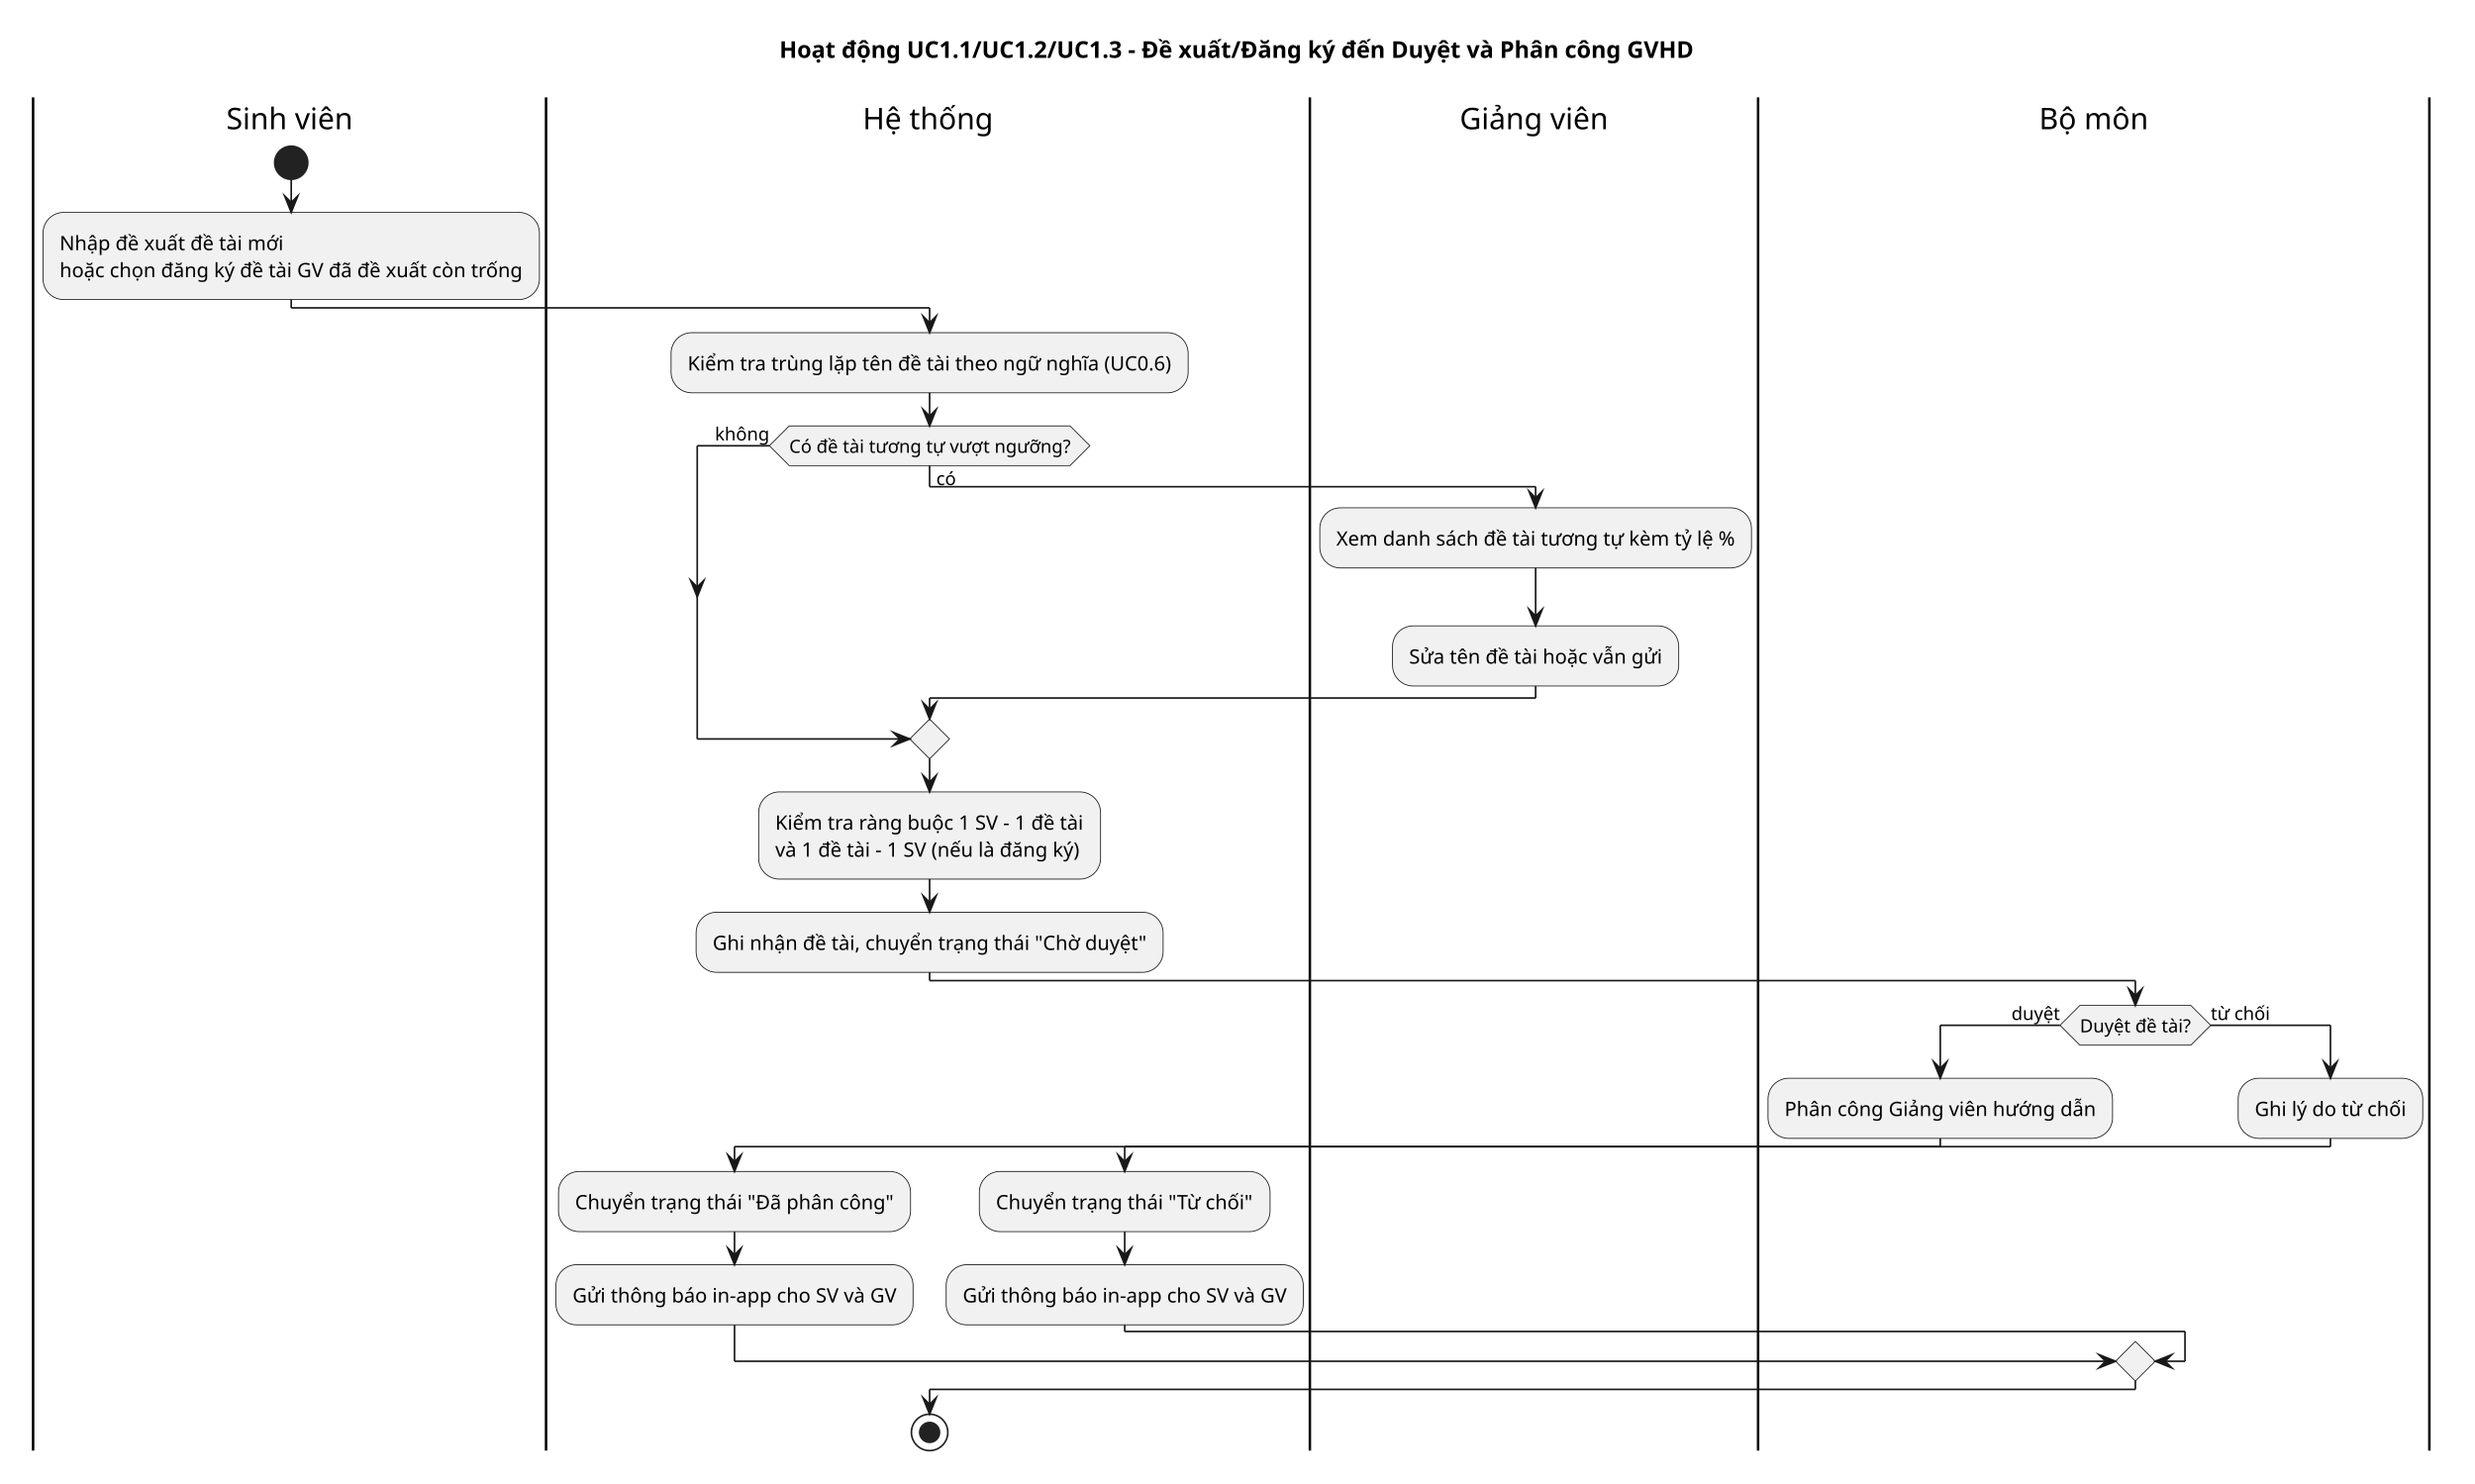
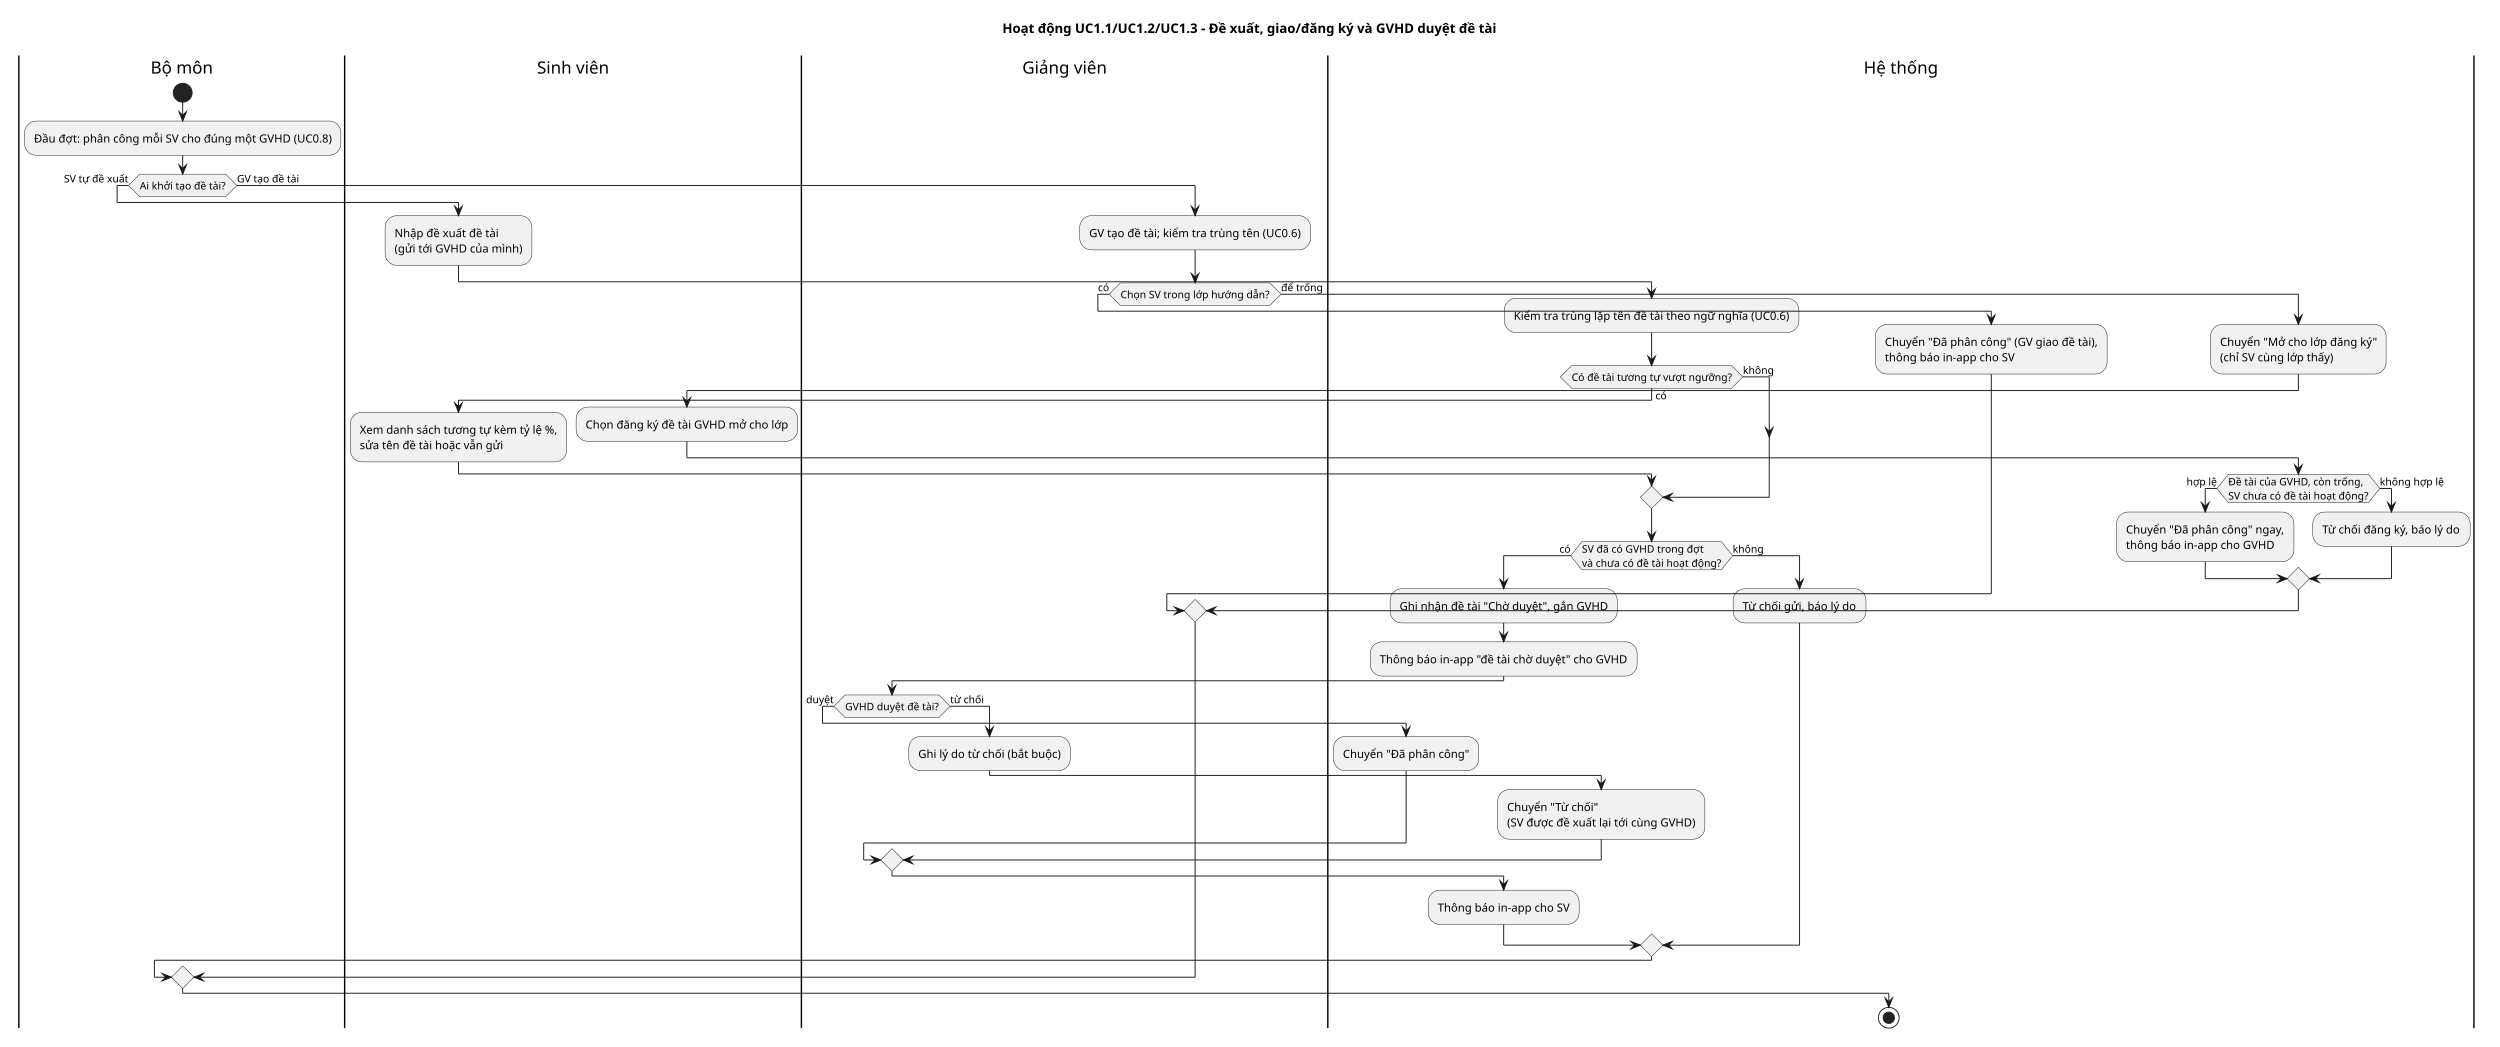
- <svg xmlns="http://www.w3.org/2000/svg" version="1.1" data-diagram-type="ACTIVITY" style="width:2337px;height:1401px;background:#FFFFFF;" width="2337.5px" height="1401.563px" viewBox="0 0 2337 1401" zoomAndPan="magnify" preserveAspectRatio="none" contentStyleType="text/css">
+ <svg xmlns="http://www.w3.org/2000/svg" version="1.1" data-diagram-type="ACTIVITY" style="width:4143px;height:1735px;background:#FFFFFF;" width="4143.75px" height="1735.938px" viewBox="0 0 4143 1735" zoomAndPan="magnify" preserveAspectRatio="none" contentStyleType="text/css">
  <defs />
  <g font-family="sans-serif" lengthAdjust="spacing">
    <g class="title" data-source-line="1">
-       <text x="735.905" y="54.634" fill="#000" font-size="21.875" textLength="863.25" font-weight="700" font-family="'Noto Sans'">Hoạt động UC1.1/UC1.2/UC1.3 - Đề xuất/Đăng ký đến Duyệt và Phân công GVHD</text>
+       <text x="1661.109" y="54.634" fill="#000" font-size="21.875" textLength="818.734" font-weight="700" font-family="'Noto Sans'">Hoạt động UC1.1/UC1.2/UC1.3 - Đề xuất, giao/đăng ký và GVHD duyệt đề tài</text>
    </g>
-     <rect x="31.25" y="91.94" width="2264.748" height="38.306" fill="none" style="stroke:none;" />
-     <ellipse cx="274.989" cy="153.684" rx="15.625" ry="15.625" fill="#222" style="stroke:#222;stroke-width:1.563;" />
-     <rect x="40.625" y="200.559" width="468.728" height="82.325" fill="#F1F1F1" style="stroke:#181818;stroke-width:0.781;" rx="19.531" ry="19.531" />
-     <text x="56.25" y="236.228" fill="#000" font-size="18.75" textLength="211.389" font-family="'Noto Sans'">Nhập đề xuất đề tài mới</text>
-     <text x="56.25" y="261.766" fill="#000" font-size="18.75" textLength="437.478" font-family="'Noto Sans'">hoặc chọn đăng ký đề tài GV đã đề xuất còn trống</text>
-     <line x1="31.25" y1="91.94" x2="31.25" y2="1369.741" style="stroke:#000;stroke-width:2.344;" />
-     <rect x="633.647" y="314.134" width="488.266" height="56.788" fill="#F1F1F1" style="stroke:#181818;stroke-width:0.781;" rx="19.531" ry="19.531" />
-     <text x="649.272" y="349.803" fill="#000" font-size="18.75" textLength="457.016" font-family="'Noto Sans'">Kiểm tra trùng lặp tên đề tài theo ngữ nghĩa (UC0.6)</text>
-     <polygon points="745.214,402.172,1010.347,402.172,1029.097,420.922,1010.347,439.672,745.214,439.672,726.464,420.922,745.214,402.172" fill="#F1F1F1" style="stroke:#181818;stroke-width:0.781;stroke-linejoin:miter;stroke-miterlimit:10;" />
-     <text x="884.03" y="458.045" fill="#000" font-size="17.188" textLength="18.648" font-family="'Noto Sans'">có</text>
-     <text x="745.214" y="427.591" fill="#000" font-size="17.188" textLength="265.133" font-family="'Noto Sans'">Có đề tài tương tự vượt ngưỡng?</text>
-     <text x="675.074" y="415.886" fill="#000" font-size="17.188" textLength="51.39" font-family="'Noto Sans'">không</text>
-     <polygon points="877.78,679.014,896.53,697.764,877.78,716.514,859.03,697.764,877.78,679.014" fill="#F1F1F1" style="stroke:#181818;stroke-width:0.781;stroke-linejoin:miter;stroke-miterlimit:10;" />
-     <rect x="716.354" y="747.764" width="322.852" height="82.325" fill="#F1F1F1" style="stroke:#181818;stroke-width:0.781;" rx="19.531" ry="19.531" />
-     <text x="731.979" y="783.433" fill="#000" font-size="18.75" textLength="291.602" font-family="'Noto Sans'">Kiểm tra ràng buộc 1 SV - 1 đề tài</text>
-     <text x="731.979" y="808.971" fill="#000" font-size="18.75" textLength="287.233" font-family="'Noto Sans'">và 1 đề tài - 1 SV (nếu là đăng ký)</text>
-     <rect x="657.291" y="861.34" width="440.978" height="56.788" fill="#F1F1F1" style="stroke:#181818;stroke-width:0.781;" rx="19.531" ry="19.531" />
-     <text x="672.916" y="897.009" fill="#000" font-size="18.75" textLength="409.728" font-family="'Noto Sans'">Ghi nhận đề tài, chuyển trạng thái "Chờ duyệt"</text>
-     <rect x="527.35" y="1106.165" width="332.433" height="56.788" fill="#F1F1F1" style="stroke:#181818;stroke-width:0.781;" rx="19.531" ry="19.531" />
-     <text x="542.975" y="1141.834" fill="#000" font-size="18.75" textLength="301.183" font-family="'Noto Sans'">Chuyển trạng thái "Đã phân công"</text>
-     <rect x="524.978" y="1194.203" width="337.177" height="56.788" fill="#F1F1F1" style="stroke:#181818;stroke-width:0.781;" rx="19.531" ry="19.531" />
-     <text x="540.603" y="1229.872" fill="#000" font-size="18.75" textLength="305.927" font-family="'Noto Sans'">Gửi thông báo in-app cho SV và GV</text>
-     <rect x="924.746" y="1106.165" width="274.495" height="56.788" fill="#F1F1F1" style="stroke:#181818;stroke-width:0.781;" rx="19.531" ry="19.531" />
-     <text x="940.371" y="1141.834" fill="#000" font-size="18.75" textLength="243.245" font-family="'Noto Sans'">Chuyển trạng thái "Từ chối"</text>
-     <rect x="893.405" y="1194.203" width="337.177" height="56.788" fill="#F1F1F1" style="stroke:#181818;stroke-width:0.781;" rx="19.531" ry="19.531" />
-     <text x="909.03" y="1229.872" fill="#000" font-size="18.75" textLength="305.927" font-family="'Noto Sans'">Gửi thông báo in-app cho SV và GV</text>
-     <ellipse cx="877.78" cy="1352.553" rx="17.188" ry="17.188" fill="none" style="stroke:#222;stroke-width:1.563;" />
-     <ellipse cx="877.78" cy="1352.553" rx="9.375" ry="9.375" fill="#222" style="stroke:#222;stroke-width:1.563;" />
-     <line x1="515.603" y1="91.94" x2="515.603" y2="1369.741" style="stroke:#000;stroke-width:2.344;" />
-     <rect x="1246.207" y="479.502" width="407.603" height="56.788" fill="#F1F1F1" style="stroke:#181818;stroke-width:0.781;" rx="19.531" ry="19.531" />
-     <text x="1261.832" y="515.17" fill="#000" font-size="18.75" textLength="376.353" font-family="'Noto Sans'">Xem danh sách đề tài tương tự kèm tỷ lệ %</text>
-     <rect x="1314.889" y="590.977" width="270.239" height="56.788" fill="#F1F1F1" style="stroke:#181818;stroke-width:0.781;" rx="19.531" ry="19.531" />
-     <text x="1330.514" y="626.646" fill="#000" font-size="18.75" textLength="238.989" font-family="'Noto Sans'">Sửa tên đề tài hoặc vẫn gửi</text>
-     <line x1="1236.832" y1="91.94" x2="1236.832" y2="1369.741" style="stroke:#000;stroke-width:2.344;" />
-     <polygon points="1963.899,949.377,2068.707,949.377,2087.457,968.127,2068.707,986.877,1963.899,986.877,1945.149,968.127,1963.899,949.377" fill="#F1F1F1" style="stroke:#181818;stroke-width:0.781;stroke-linejoin:miter;stroke-miterlimit:10;" />
-     <text x="1963.899" y="974.796" fill="#000" font-size="17.188" textLength="104.809" font-family="'Noto Sans'">Duyệt đề tài?</text>
-     <text x="1899.293" y="963.092" fill="#000" font-size="17.188" textLength="45.856" font-family="'Noto Sans'">duyệt</text>
-     <text x="2087.457" y="963.092" fill="#000" font-size="17.188" textLength="55.962" font-family="'Noto Sans'">từ chối</text>
-     <rect x="1669.435" y="1018.127" width="325.308" height="56.788" fill="#F1F1F1" style="stroke:#181818;stroke-width:0.781;" rx="19.531" ry="19.531" />
-     <text x="1685.06" y="1053.796" fill="#000" font-size="18.75" textLength="294.058" font-family="'Noto Sans'">Phân công Giảng viên hướng dẫn</text>
-     <rect x="2113.378" y="1018.127" width="174.276" height="56.788" fill="#F1F1F1" style="stroke:#181818;stroke-width:0.781;" rx="19.531" ry="19.531" />
-     <text x="2129.003" y="1053.796" fill="#000" font-size="18.75" textLength="143.026" font-family="'Noto Sans'">Ghi lý do từ chối</text>
-     <polygon points="2016.303,1266.616,2035.053,1285.366,2016.303,1304.116,1997.553,1285.366,2016.303,1266.616" fill="#F1F1F1" style="stroke:#181818;stroke-width:0.781;stroke-linejoin:miter;stroke-miterlimit:10;" />
-     <line x1="1660.06" y1="91.94" x2="1660.06" y2="1369.741" style="stroke:#000;stroke-width:2.344;" />
-     <line x1="2293.904" y1="91.94" x2="2293.904" y2="1369.741" style="stroke:#000;stroke-width:2.344;" />
-     <line x1="274.989" y1="169.309" x2="274.989" y2="200.559" style="stroke:#181818;stroke-width:1.563;" />
-     <polygon points="268.739,184.934,274.989,200.559,281.239,184.934,274.989,191.184" fill="#181818" style="stroke:#181818;stroke-width:1.563;stroke-linejoin:miter;stroke-miterlimit:10;" />
-     <line x1="726.464" y1="420.922" x2="658.354" y2="420.922" style="stroke:#181818;stroke-width:1.563;" />
-     <polygon points="652.104,548.008,658.354,563.633,664.604,548.008,658.354,554.258" fill="#181818" style="stroke:#181818;stroke-width:1.563;stroke-linejoin:miter;stroke-miterlimit:10;" />
-     <line x1="658.354" y1="420.922" x2="658.354" y2="697.764" style="stroke:#181818;stroke-width:1.563;" />
-     <line x1="658.354" y1="697.764" x2="859.03" y2="697.764" style="stroke:#181818;stroke-width:1.563;" />
-     <polygon points="843.405,691.514,859.03,697.764,843.405,704.014,849.655,697.764" fill="#181818" style="stroke:#181818;stroke-width:1.563;stroke-linejoin:miter;stroke-miterlimit:10;" />
-     <line x1="877.78" y1="370.922" x2="877.78" y2="402.172" style="stroke:#181818;stroke-width:1.563;" />
-     <polygon points="871.53,386.547,877.78,402.172,884.03,386.547,877.78,392.797" fill="#181818" style="stroke:#181818;stroke-width:1.563;stroke-linejoin:miter;stroke-miterlimit:10;" />
-     <line x1="877.78" y1="716.514" x2="877.78" y2="747.764" style="stroke:#181818;stroke-width:1.563;" />
-     <polygon points="871.53,732.139,877.78,747.764,884.03,732.139,877.78,738.389" fill="#181818" style="stroke:#181818;stroke-width:1.563;stroke-linejoin:miter;stroke-miterlimit:10;" />
-     <line x1="877.78" y1="830.09" x2="877.78" y2="861.34" style="stroke:#181818;stroke-width:1.563;" />
-     <polygon points="871.53,845.715,877.78,861.34,884.03,845.715,877.78,851.965" fill="#181818" style="stroke:#181818;stroke-width:1.563;stroke-linejoin:miter;stroke-miterlimit:10;" />
-     <line x1="693.567" y1="1162.953" x2="693.567" y2="1194.203" style="stroke:#181818;stroke-width:1.563;" />
-     <polygon points="687.317,1178.578,693.567,1194.203,699.817,1178.578,693.567,1184.828" fill="#181818" style="stroke:#181818;stroke-width:1.563;stroke-linejoin:miter;stroke-miterlimit:10;" />
-     <line x1="1061.994" y1="1162.953" x2="1061.994" y2="1194.203" style="stroke:#181818;stroke-width:1.563;" />
-     <polygon points="1055.744,1178.578,1061.994,1194.203,1068.244,1178.578,1061.994,1184.828" fill="#181818" style="stroke:#181818;stroke-width:1.563;stroke-linejoin:miter;stroke-miterlimit:10;" />
-     <line x1="1450.009" y1="536.289" x2="1450.009" y2="590.977" style="stroke:#181818;stroke-width:1.563;" />
-     <polygon points="1443.759,575.352,1450.009,590.977,1456.259,575.352,1450.009,581.602" fill="#181818" style="stroke:#181818;stroke-width:1.563;stroke-linejoin:miter;stroke-miterlimit:10;" />
-     <line x1="1945.149" y1="968.127" x2="1832.089" y2="968.127" style="stroke:#181818;stroke-width:1.563;" />
-     <line x1="1832.089" y1="968.127" x2="1832.089" y2="1018.127" style="stroke:#181818;stroke-width:1.563;" />
-     <polygon points="1825.839,1002.502,1832.089,1018.127,1838.339,1002.502,1832.089,1008.752" fill="#181818" style="stroke:#181818;stroke-width:1.563;stroke-linejoin:miter;stroke-miterlimit:10;" />
-     <line x1="2087.457" y1="968.127" x2="2200.516" y2="968.127" style="stroke:#181818;stroke-width:1.563;" />
-     <line x1="2200.516" y1="968.127" x2="2200.516" y2="1018.127" style="stroke:#181818;stroke-width:1.563;" />
-     <polygon points="2194.266,1002.502,2200.516,1018.127,2206.766,1002.502,2200.516,1008.752" fill="#181818" style="stroke:#181818;stroke-width:1.563;stroke-linejoin:miter;stroke-miterlimit:10;" />
-     <line x1="274.989" y1="282.884" x2="274.989" y2="290.697" style="stroke:#181818;stroke-width:1.563;" />
-     <line x1="274.989" y1="290.697" x2="877.78" y2="290.697" style="stroke:#181818;stroke-width:1.563;" />
-     <line x1="877.78" y1="290.697" x2="877.78" y2="314.134" style="stroke:#181818;stroke-width:1.563;" />
-     <polygon points="871.53,298.509,877.78,314.134,884.03,298.509,877.78,304.759" fill="#181818" style="stroke:#181818;stroke-width:1.563;stroke-linejoin:miter;stroke-miterlimit:10;" />
-     <line x1="877.78" y1="439.672" x2="877.78" y2="459.587" style="stroke:#181818;stroke-width:1.563;" />
-     <line x1="877.78" y1="459.587" x2="1450.009" y2="459.587" style="stroke:#181818;stroke-width:1.563;" />
-     <line x1="1450.009" y1="459.587" x2="1450.009" y2="479.502" style="stroke:#181818;stroke-width:1.563;" />
-     <polygon points="1443.759,463.877,1450.009,479.502,1456.259,463.877,1450.009,470.127" fill="#181818" style="stroke:#181818;stroke-width:1.563;stroke-linejoin:miter;stroke-miterlimit:10;" />
-     <line x1="1450.009" y1="647.764" x2="1450.009" y2="659.1" style="stroke:#181818;stroke-width:1.563;" />
-     <line x1="1450.009" y1="659.1" x2="877.78" y2="659.1" style="stroke:#181818;stroke-width:1.563;" />
-     <line x1="877.78" y1="659.1" x2="877.78" y2="679.014" style="stroke:#181818;stroke-width:1.563;" />
-     <polygon points="871.53,663.389,877.78,679.014,884.03,663.389,877.78,669.639" fill="#181818" style="stroke:#181818;stroke-width:1.563;stroke-linejoin:miter;stroke-miterlimit:10;" />
-     <line x1="1832.089" y1="1074.915" x2="1832.089" y2="1082.728" style="stroke:#181818;stroke-width:1.563;" />
-     <line x1="1832.089" y1="1082.728" x2="693.567" y2="1082.728" style="stroke:#181818;stroke-width:1.563;" />
-     <line x1="693.567" y1="1082.728" x2="693.567" y2="1106.165" style="stroke:#181818;stroke-width:1.563;" />
-     <polygon points="687.317,1090.54,693.567,1106.165,699.817,1090.54,693.567,1096.79" fill="#181818" style="stroke:#181818;stroke-width:1.563;stroke-linejoin:miter;stroke-miterlimit:10;" />
-     <line x1="2200.516" y1="1074.915" x2="2200.516" y2="1082.728" style="stroke:#181818;stroke-width:1.563;" />
-     <line x1="2200.516" y1="1082.728" x2="1061.994" y2="1082.728" style="stroke:#181818;stroke-width:1.563;" />
-     <line x1="1061.994" y1="1082.728" x2="1061.994" y2="1106.165" style="stroke:#181818;stroke-width:1.563;" />
-     <polygon points="1055.744,1090.54,1061.994,1106.165,1068.244,1090.54,1061.994,1096.79" fill="#181818" style="stroke:#181818;stroke-width:1.563;stroke-linejoin:miter;stroke-miterlimit:10;" />
-     <line x1="693.567" y1="1250.991" x2="693.567" y2="1285.366" style="stroke:#181818;stroke-width:1.563;" />
-     <line x1="693.567" y1="1285.366" x2="1997.553" y2="1285.366" style="stroke:#181818;stroke-width:1.563;" />
-     <polygon points="1981.928,1279.116,1997.553,1285.366,1981.928,1291.616,1988.178,1285.366" fill="#181818" style="stroke:#181818;stroke-width:1.563;stroke-linejoin:miter;stroke-miterlimit:10;" />
-     <line x1="1061.994" y1="1250.991" x2="1061.994" y2="1257.241" style="stroke:#181818;stroke-width:1.563;" />
-     <line x1="1061.994" y1="1257.241" x2="2063.178" y2="1257.241" style="stroke:#181818;stroke-width:1.563;" />
-     <line x1="2063.178" y1="1257.241" x2="2063.178" y2="1285.366" style="stroke:#181818;stroke-width:1.563;" />
-     <line x1="2063.178" y1="1285.366" x2="2035.053" y2="1285.366" style="stroke:#181818;stroke-width:1.563;" />
-     <polygon points="2050.678,1279.116,2035.053,1285.366,2050.678,1291.616,2044.428,1285.366" fill="#181818" style="stroke:#181818;stroke-width:1.563;stroke-linejoin:miter;stroke-miterlimit:10;" />
-     <line x1="877.78" y1="918.127" x2="877.78" y2="925.94" style="stroke:#181818;stroke-width:1.563;" />
-     <line x1="877.78" y1="925.94" x2="2016.303" y2="925.94" style="stroke:#181818;stroke-width:1.563;" />
-     <line x1="2016.303" y1="925.94" x2="2016.303" y2="949.377" style="stroke:#181818;stroke-width:1.563;" />
-     <polygon points="2010.053,933.752,2016.303,949.377,2022.553,933.752,2016.303,940.002" fill="#181818" style="stroke:#181818;stroke-width:1.563;stroke-linejoin:miter;stroke-miterlimit:10;" />
-     <line x1="2016.303" y1="1304.116" x2="2016.303" y2="1311.928" style="stroke:#181818;stroke-width:1.563;" />
-     <line x1="2016.303" y1="1311.928" x2="877.78" y2="1311.928" style="stroke:#181818;stroke-width:1.563;" />
-     <line x1="877.78" y1="1311.928" x2="877.78" y2="1335.366" style="stroke:#181818;stroke-width:1.563;" />
-     <polygon points="871.53,1319.741,877.78,1335.366,884.03,1319.741,877.78,1325.991" fill="#181818" style="stroke:#181818;stroke-width:1.563;stroke-linejoin:miter;stroke-miterlimit:10;" />
-     <text x="213.647" y="122.006" fill="#000" font-size="28.125" textLength="119.559" font-family="'Noto Sans'">Sinh viên</text>
-     <text x="814.596" y="122.006" fill="#000" font-size="28.125" textLength="123.243" font-family="'Noto Sans'">Hệ thống</text>
-     <text x="1378.303" y="122.006" fill="#000" font-size="28.125" textLength="140.287" font-family="'Noto Sans'">Giảng viên</text>
-     <text x="1925.331" y="122.006" fill="#000" font-size="28.125" textLength="103.303" font-family="'Noto Sans'">Bộ môn</text>
+     <rect x="31.25" y="91.94" width="4070.64" height="38.306" fill="none" style="stroke:none;" />
+     <ellipse cx="302.758" cy="153.684" rx="15.625" ry="15.625" fill="#222" style="stroke:#222;stroke-width:1.563;" />
+     <rect x="40.625" y="200.559" width="524.266" height="56.788" fill="#F1F1F1" style="stroke:#181818;stroke-width:0.781;" rx="19.531" ry="19.531" />
+     <text x="56.25" y="236.228" fill="#000" font-size="18.75" textLength="493.016" font-family="'Noto Sans'">Đầu đợt: phân công mỗi SV cho đúng một GVHD (UC0.8)</text>
+     <polygon points="231.559,288.597,373.957,288.597,392.707,307.347,373.957,326.097,231.559,326.097,212.809,307.347,231.559,288.597" fill="#F1F1F1" style="stroke:#181818;stroke-width:0.781;stroke-linejoin:miter;stroke-miterlimit:10;" />
+     <text x="231.559" y="314.015" fill="#000" font-size="17.188" textLength="142.397" font-family="'Noto Sans'">Ai khởi tạo đề tài?</text>
+     <text x="106.007" y="302.311" fill="#000" font-size="17.188" textLength="106.802" font-family="'Noto Sans'">SV tự đề xuất</text>
+     <text x="392.707" y="302.311" fill="#000" font-size="17.188" textLength="103.056" font-family="'Noto Sans'">GV tạo đề tài</text>
+     <polygon points="302.758,1600.676,321.508,1619.426,302.758,1638.176,284.008,1619.426,302.758,1600.676" fill="#F1F1F1" style="stroke:#181818;stroke-width:0.781;stroke-linejoin:miter;stroke-miterlimit:10;" />
+     <line x1="31.25" y1="91.94" x2="31.25" y2="1703.801" style="stroke:#000;stroke-width:2.344;" />
+     <rect x="638.173" y="357.347" width="243.295" height="82.325" fill="#F1F1F1" style="stroke:#181818;stroke-width:0.781;" rx="19.531" ry="19.531" />
+     <text x="653.798" y="393.016" fill="#000" font-size="18.75" textLength="172.595" font-family="'Noto Sans'">Nhập đề xuất đề tài</text>
+     <text x="653.798" y="418.553" fill="#000" font-size="18.75" textLength="212.045" font-family="'Noto Sans'">(gửi tới GVHD của mình)</text>
+     <rect x="580.516" y="683.164" width="358.609" height="82.325" fill="#F1F1F1" style="stroke:#181818;stroke-width:0.781;" rx="19.531" ry="19.531" />
+     <text x="596.141" y="718.833" fill="#000" font-size="18.75" textLength="327.359" font-family="'Noto Sans'">Xem danh sách tương tự kèm tỷ lệ %,</text>
+     <text x="596.141" y="744.371" fill="#000" font-size="18.75" textLength="237.677" font-family="'Noto Sans'">sửa tên đề tài hoặc vẫn gửi</text>
+     <rect x="954.75" y="674.585" width="367.084" height="56.788" fill="#F1F1F1" style="stroke:#181818;stroke-width:0.781;" rx="19.531" ry="19.531" />
+     <text x="970.375" y="710.254" fill="#000" font-size="18.75" textLength="335.834" font-family="'Noto Sans'">Chọn đăng ký đề tài GVHD mở cho lớp</text>
+     <line x1="571.141" y1="91.94" x2="571.141" y2="1703.801" style="stroke:#000;stroke-width:2.344;" />
+     <polygon points="1400.502,1151.65,1555.91,1151.65,1574.66,1170.4,1555.91,1189.15,1400.502,1189.15,1381.752,1170.4,1400.502,1151.65" fill="#F1F1F1" style="stroke:#181818;stroke-width:0.781;stroke-linejoin:miter;stroke-miterlimit:10;" />
+     <text x="1400.502" y="1177.069" fill="#000" font-size="17.188" textLength="155.408" font-family="'Noto Sans'">GVHD duyệt đề tài?</text>
+     <text x="1335.896" y="1165.365" fill="#000" font-size="17.188" textLength="45.856" font-family="'Noto Sans'">duyệt</text>
+     <text x="1574.66" y="1165.365" fill="#000" font-size="17.188" textLength="55.962" font-family="'Noto Sans'">từ chối</text>
+     <rect x="1506.107" y="1220.4" width="267.558" height="56.788" fill="#F1F1F1" style="stroke:#181818;stroke-width:0.781;" rx="19.531" ry="19.531" />
+     <text x="1521.732" y="1256.069" fill="#000" font-size="18.75" textLength="236.308" font-family="'Noto Sans'">Ghi lý do từ chối (bắt buộc)</text>
+     <polygon points="1478.206,1406.389,1496.956,1425.139,1478.206,1443.889,1459.456,1425.139,1478.206,1406.389" fill="#F1F1F1" style="stroke:#181818;stroke-width:0.781;stroke-linejoin:miter;stroke-miterlimit:10;" />
+     <rect x="1789.29" y="357.347" width="382.496" height="56.788" fill="#F1F1F1" style="stroke:#181818;stroke-width:0.781;" rx="19.531" ry="19.531" />
+     <text x="1804.915" y="393.016" fill="#000" font-size="18.75" textLength="351.246" font-family="'Noto Sans'">GV tạo đề tài; kiểm tra trùng tên (UC0.6)</text>
+     <polygon points="1856.858,468.822,2104.219,468.822,2122.969,487.572,2104.219,506.322,1856.858,506.322,1838.108,487.572,1856.858,468.822" fill="#F1F1F1" style="stroke:#181818;stroke-width:0.781;stroke-linejoin:miter;stroke-miterlimit:10;" />
+     <text x="1856.858" y="494.241" fill="#000" font-size="17.188" textLength="247.361" font-family="'Noto Sans'">Chọn SV trong lớp hướng dẫn?</text>
+     <text x="1819.46" y="482.536" fill="#000" font-size="17.188" textLength="18.648" font-family="'Noto Sans'">có</text>
+     <text x="2122.969" y="482.536" fill="#000" font-size="17.188" textLength="69.66" font-family="'Noto Sans'">để trống</text>
+     <polygon points="1980.538,993.329,1999.288,1012.079,1980.538,1030.829,1961.788,1012.079,1980.538,993.329" fill="#F1F1F1" style="stroke:#181818;stroke-width:0.781;stroke-linejoin:miter;stroke-miterlimit:10;" />
+     <line x1="1328.083" y1="91.94" x2="1328.083" y2="1703.801" style="stroke:#000;stroke-width:2.344;" />
+     <rect x="2492.942" y="494.359" width="488.266" height="56.788" fill="#F1F1F1" style="stroke:#181818;stroke-width:0.781;" rx="19.531" ry="19.531" />
+     <text x="2508.567" y="530.028" fill="#000" font-size="18.75" textLength="457.016" font-family="'Noto Sans'">Kiểm tra trùng lặp tên đề tài theo ngữ nghĩa (UC0.6)</text>
+     <polygon points="2604.509,605.835,2869.641,605.835,2888.391,624.585,2869.641,643.335,2604.509,643.335,2585.759,624.585,2604.509,605.835" fill="#F1F1F1" style="stroke:#181818;stroke-width:0.781;stroke-linejoin:miter;stroke-miterlimit:10;" />
+     <text x="2743.325" y="661.708" fill="#000" font-size="17.188" textLength="18.648" font-family="'Noto Sans'">có</text>
+     <text x="2604.509" y="631.253" fill="#000" font-size="17.188" textLength="265.133" font-family="'Noto Sans'">Có đề tài tương tự vượt ngưỡng?</text>
+     <text x="2888.391" y="619.549" fill="#000" font-size="17.188" textLength="51.39" font-family="'Noto Sans'">không</text>
+     <polygon points="2737.075,805.319,2755.825,824.069,2737.075,842.819,2718.325,824.069,2737.075,805.319" fill="#F1F1F1" style="stroke:#181818;stroke-width:0.781;stroke-linejoin:miter;stroke-miterlimit:10;" />
+     <polygon points="2621.559,897.507,2852.592,897.507,2871.342,920.916,2852.592,944.325,2621.559,944.325,2602.809,920.916,2621.559,897.507" fill="#F1F1F1" style="stroke:#181818;stroke-width:0.781;stroke-linejoin:miter;stroke-miterlimit:10;" />
+     <text x="2621.559" y="915.88" fill="#000" font-size="17.188" textLength="201.385" font-family="'Noto Sans'">SV đã có GVHD trong đợt</text>
+     <text x="2621.559" y="939.289" fill="#000" font-size="17.188" textLength="231.033" font-family="'Noto Sans'">và chưa có đề tài hoạt động?</text>
+     <text x="2584.16" y="915.88" fill="#000" font-size="17.188" textLength="18.648" font-family="'Noto Sans'">có</text>
+     <text x="2871.342" y="915.88" fill="#000" font-size="17.188" textLength="51.39" font-family="'Noto Sans'">không</text>
+     <rect x="2303.678" y="975.575" width="376.459" height="56.788" fill="#F1F1F1" style="stroke:#181818;stroke-width:0.781;" rx="19.531" ry="19.531" />
+     <text x="2319.303" y="1011.244" fill="#000" font-size="18.75" textLength="345.209" font-family="'Noto Sans'">Ghi nhận đề tài "Chờ duyệt", gắn GVHD</text>
+     <rect x="2270.753" y="1063.613" width="442.309" height="56.788" fill="#F1F1F1" style="stroke:#181818;stroke-width:0.781;" rx="19.531" ry="19.531" />
+     <text x="2286.378" y="1099.282" fill="#000" font-size="18.75" textLength="411.059" font-family="'Noto Sans'">Thông báo in-app "đề tài chờ duyệt" cho GVHD</text>
+     <rect x="2209.817" y="1220.4" width="240.82" height="56.788" fill="#F1F1F1" style="stroke:#181818;stroke-width:0.781;" rx="19.531" ry="19.531" />
+     <text x="2225.442" y="1256.069" fill="#000" font-size="18.75" textLength="209.57" font-family="'Noto Sans'">Chuyển "Đã phân công"</text>
+     <rect x="2481.887" y="1308.438" width="343.402" height="82.325" fill="#F1F1F1" style="stroke:#181818;stroke-width:0.781;" rx="19.531" ry="19.531" />
+     <text x="2497.512" y="1344.107" fill="#000" font-size="18.75" textLength="151.632" font-family="'Noto Sans'">Chuyển "Từ chối"</text>
+     <text x="2497.512" y="1369.645" fill="#000" font-size="18.75" textLength="312.152" font-family="'Noto Sans'">(SV được đề xuất lại tới cùng GVHD)</text>
+     <rect x="2366.838" y="1475.139" width="250.139" height="56.788" fill="#F1F1F1" style="stroke:#181818;stroke-width:0.781;" rx="19.531" ry="19.531" />
+     <text x="2382.463" y="1510.807" fill="#000" font-size="18.75" textLength="218.889" font-family="'Noto Sans'">Thông báo in-app cho SV</text>
+     <rect x="2872.164" y="975.575" width="220.158" height="56.788" fill="#F1F1F1" style="stroke:#181818;stroke-width:0.781;" rx="19.531" ry="19.531" />
+     <text x="2887.789" y="1011.244" fill="#000" font-size="18.75" textLength="188.908" font-family="'Noto Sans'">Từ chối gửi, báo lý do</text>
+     <polygon points="2737.075,1547.551,2755.825,1566.301,2737.075,1585.051,2718.325,1566.301,2737.075,1547.551" fill="#F1F1F1" style="stroke:#181818;stroke-width:0.781;stroke-linejoin:miter;stroke-miterlimit:10;" />
+     <rect x="3107.947" y="537.572" width="383.996" height="82.325" fill="#F1F1F1" style="stroke:#181818;stroke-width:0.781;" rx="19.531" ry="19.531" />
+     <text x="3123.572" y="573.241" fill="#000" font-size="18.75" textLength="352.746" font-family="'Noto Sans'">Chuyển "Đã phân công" (GV giao đề tài),</text>
+     <text x="3123.572" y="598.778" fill="#000" font-size="18.75" textLength="215.233" font-family="'Noto Sans'">thông báo in-app cho SV</text>
+     <rect x="3663.403" y="537.572" width="290.864" height="82.325" fill="#F1F1F1" style="stroke:#181818;stroke-width:0.781;" rx="19.531" ry="19.531" />
+     <text x="3679.028" y="573.241" fill="#000" font-size="18.75" textLength="259.614" font-family="'Noto Sans'">Chuyển "Mở cho lớp đăng ký"</text>
+     <text x="3679.028" y="598.778" fill="#000" font-size="18.75" textLength="187.783" font-family="'Noto Sans'">(chỉ SV cùng lớp thấy)</text>
+     <polygon points="3692.631,786.06,3925.039,786.06,3943.789,809.469,3925.039,832.878,3692.631,832.878,3673.881,809.469,3692.631,786.06" fill="#F1F1F1" style="stroke:#181818;stroke-width:0.781;stroke-linejoin:miter;stroke-miterlimit:10;" />
+     <text x="3692.631" y="804.433" fill="#000" font-size="17.188" textLength="224.862" font-family="'Noto Sans'">Đề tài của GVHD, còn trống,</text>
+     <text x="3692.631" y="827.842" fill="#000" font-size="17.188" textLength="232.408" font-family="'Noto Sans'">SV chưa có đề tài hoạt động?</text>
+     <text x="3623.505" y="804.433" fill="#000" font-size="17.188" textLength="50.376" font-family="'Noto Sans'">hợp lệ</text>
+     <text x="3943.789" y="804.433" fill="#000" font-size="17.188" textLength="106.235" font-family="'Noto Sans'">không hợp lệ</text>
+     <rect x="3507.568" y="848.503" width="293.921" height="82.325" fill="#F1F1F1" style="stroke:#181818;stroke-width:0.781;" rx="19.531" ry="19.531" />
+     <text x="3523.193" y="884.172" fill="#000" font-size="18.75" textLength="262.671" font-family="'Noto Sans'">Chuyển "Đã phân công" ngay,</text>
+     <text x="3523.193" y="909.71" fill="#000" font-size="18.75" textLength="246.17" font-family="'Noto Sans'">thông báo in-app cho GVHD</text>
+     <rect x="3832.739" y="848.503" width="260.808" height="56.788" fill="#F1F1F1" style="stroke:#181818;stroke-width:0.781;" rx="19.531" ry="19.531" />
+     <text x="3848.364" y="884.172" fill="#000" font-size="18.75" textLength="229.558" font-family="'Noto Sans'">Từ chối đăng ký, báo lý do</text>
+     <polygon points="3808.835,940.204,3827.585,958.954,3808.835,977.704,3790.085,958.954,3808.835,940.204" fill="#F1F1F1" style="stroke:#181818;stroke-width:0.781;stroke-linejoin:miter;stroke-miterlimit:10;" />
+     <ellipse cx="3130.108" cy="1686.614" rx="17.188" ry="17.188" fill="none" style="stroke:#222;stroke-width:1.563;" />
+     <ellipse cx="3130.108" cy="1686.614" rx="9.375" ry="9.375" fill="#222" style="stroke:#222;stroke-width:1.563;" />
+     <line x1="2200.442" y1="91.94" x2="2200.442" y2="1703.801" style="stroke:#000;stroke-width:2.344;" />
+     <line x1="4099.796" y1="91.94" x2="4099.796" y2="1703.801" style="stroke:#000;stroke-width:2.344;" />
+     <line x1="302.758" y1="169.309" x2="302.758" y2="200.559" style="stroke:#181818;stroke-width:1.563;" />
+     <polygon points="296.508,184.934,302.758,200.559,309.008,184.934,302.758,191.184" fill="#181818" style="stroke:#181818;stroke-width:1.563;stroke-linejoin:miter;stroke-miterlimit:10;" />
+     <line x1="302.758" y1="257.347" x2="302.758" y2="288.597" style="stroke:#181818;stroke-width:1.563;" />
+     <polygon points="296.508,272.972,302.758,288.597,309.008,272.972,302.758,279.222" fill="#181818" style="stroke:#181818;stroke-width:1.563;stroke-linejoin:miter;stroke-miterlimit:10;" />
+     <line x1="1574.66" y1="1170.4" x2="1639.886" y2="1170.4" style="stroke:#181818;stroke-width:1.563;" />
+     <line x1="1639.886" y1="1170.4" x2="1639.886" y2="1220.4" style="stroke:#181818;stroke-width:1.563;" />
+     <polygon points="1633.636,1204.775,1639.886,1220.4,1646.136,1204.775,1639.886,1211.025" fill="#181818" style="stroke:#181818;stroke-width:1.563;stroke-linejoin:miter;stroke-miterlimit:10;" />
+     <line x1="1980.538" y1="414.134" x2="1980.538" y2="468.822" style="stroke:#181818;stroke-width:1.563;" />
+     <polygon points="1974.288,453.197,1980.538,468.822,1986.788,453.197,1980.538,459.447" fill="#181818" style="stroke:#181818;stroke-width:1.563;stroke-linejoin:miter;stroke-miterlimit:10;" />
+     <line x1="2888.391" y1="624.585" x2="2932.004" y2="624.585" style="stroke:#181818;stroke-width:1.563;" />
+     <polygon points="2925.754,708.702,2932.004,724.327,2938.254,708.702,2932.004,714.952" fill="#181818" style="stroke:#181818;stroke-width:1.563;stroke-linejoin:miter;stroke-miterlimit:10;" />
+     <line x1="2932.004" y1="624.585" x2="2932.004" y2="824.069" style="stroke:#181818;stroke-width:1.563;" />
+     <line x1="2932.004" y1="824.069" x2="2755.825" y2="824.069" style="stroke:#181818;stroke-width:1.563;" />
+     <polygon points="2771.45,817.819,2755.825,824.069,2771.45,830.319,2765.2,824.069" fill="#181818" style="stroke:#181818;stroke-width:1.563;stroke-linejoin:miter;stroke-miterlimit:10;" />
+     <line x1="2737.075" y1="551.147" x2="2737.075" y2="605.835" style="stroke:#181818;stroke-width:1.563;" />
+     <polygon points="2730.825,590.21,2737.075,605.835,2743.325,590.21,2737.075,596.46" fill="#181818" style="stroke:#181818;stroke-width:1.563;stroke-linejoin:miter;stroke-miterlimit:10;" />
+     <line x1="2491.907" y1="1032.363" x2="2491.907" y2="1063.613" style="stroke:#181818;stroke-width:1.563;" />
+     <polygon points="2485.657,1047.988,2491.907,1063.613,2498.157,1047.988,2491.907,1054.238" fill="#181818" style="stroke:#181818;stroke-width:1.563;stroke-linejoin:miter;stroke-miterlimit:10;" />
+     <line x1="2602.809" y1="920.916" x2="2491.907" y2="920.916" style="stroke:#181818;stroke-width:1.563;" />
+     <line x1="2491.907" y1="920.916" x2="2491.907" y2="975.575" style="stroke:#181818;stroke-width:1.563;" />
+     <polygon points="2485.657,959.95,2491.907,975.575,2498.157,959.95,2491.907,966.2" fill="#181818" style="stroke:#181818;stroke-width:1.563;stroke-linejoin:miter;stroke-miterlimit:10;" />
+     <line x1="2871.342" y1="920.916" x2="2982.243" y2="920.916" style="stroke:#181818;stroke-width:1.563;" />
+     <line x1="2982.243" y1="920.916" x2="2982.243" y2="975.575" style="stroke:#181818;stroke-width:1.563;" />
+     <polygon points="2975.993,959.95,2982.243,975.575,2988.493,959.95,2982.243,966.2" fill="#181818" style="stroke:#181818;stroke-width:1.563;stroke-linejoin:miter;stroke-miterlimit:10;" />
+     <line x1="2491.907" y1="1531.926" x2="2491.907" y2="1566.301" style="stroke:#181818;stroke-width:1.563;" />
+     <line x1="2491.907" y1="1566.301" x2="2718.325" y2="1566.301" style="stroke:#181818;stroke-width:1.563;" />
+     <polygon points="2702.7,1560.051,2718.325,1566.301,2702.7,1572.551,2708.95,1566.301" fill="#181818" style="stroke:#181818;stroke-width:1.563;stroke-linejoin:miter;stroke-miterlimit:10;" />
+     <line x1="2982.243" y1="1032.363" x2="2982.243" y2="1566.301" style="stroke:#181818;stroke-width:1.563;" />
+     <line x1="2982.243" y1="1566.301" x2="2755.825" y2="1566.301" style="stroke:#181818;stroke-width:1.563;" />
+     <polygon points="2771.45,1560.051,2755.825,1566.301,2771.45,1572.551,2765.2,1566.301" fill="#181818" style="stroke:#181818;stroke-width:1.563;stroke-linejoin:miter;stroke-miterlimit:10;" />
+     <line x1="2737.075" y1="842.819" x2="2737.075" y2="897.507" style="stroke:#181818;stroke-width:1.563;" />
+     <polygon points="2730.825,881.882,2737.075,897.507,2743.325,881.882,2737.075,888.132" fill="#181818" style="stroke:#181818;stroke-width:1.563;stroke-linejoin:miter;stroke-miterlimit:10;" />
+     <line x1="3673.881" y1="809.469" x2="3654.528" y2="809.469" style="stroke:#181818;stroke-width:1.563;" />
+     <line x1="3654.528" y1="809.469" x2="3654.528" y2="848.503" style="stroke:#181818;stroke-width:1.563;" />
+     <polygon points="3648.278,832.878,3654.528,848.503,3660.778,832.878,3654.528,839.128" fill="#181818" style="stroke:#181818;stroke-width:1.563;stroke-linejoin:miter;stroke-miterlimit:10;" />
+     <line x1="3943.789" y1="809.469" x2="3963.142" y2="809.469" style="stroke:#181818;stroke-width:1.563;" />
+     <line x1="3963.142" y1="809.469" x2="3963.142" y2="848.503" style="stroke:#181818;stroke-width:1.563;" />
+     <polygon points="3956.892,832.878,3963.142,848.503,3969.392,832.878,3963.142,839.128" fill="#181818" style="stroke:#181818;stroke-width:1.563;stroke-linejoin:miter;stroke-miterlimit:10;" />
+     <line x1="3654.528" y1="930.829" x2="3654.528" y2="958.954" style="stroke:#181818;stroke-width:1.563;" />
+     <line x1="3654.528" y1="958.954" x2="3790.085" y2="958.954" style="stroke:#181818;stroke-width:1.563;" />
+     <polygon points="3774.46,952.704,3790.085,958.954,3774.46,965.204,3780.71,958.954" fill="#181818" style="stroke:#181818;stroke-width:1.563;stroke-linejoin:miter;stroke-miterlimit:10;" />
+     <line x1="3963.142" y1="905.291" x2="3963.142" y2="958.954" style="stroke:#181818;stroke-width:1.563;" />
+     <line x1="3963.142" y1="958.954" x2="3827.585" y2="958.954" style="stroke:#181818;stroke-width:1.563;" />
+     <polygon points="3843.21,952.704,3827.585,958.954,3843.21,965.204,3836.96,958.954" fill="#181818" style="stroke:#181818;stroke-width:1.563;stroke-linejoin:miter;stroke-miterlimit:10;" />
+     <line x1="759.82" y1="439.672" x2="759.82" y2="467.016" style="stroke:#181818;stroke-width:1.563;" />
+     <line x1="759.82" y1="467.016" x2="2737.075" y2="467.016" style="stroke:#181818;stroke-width:1.563;" />
+     <line x1="2737.075" y1="467.016" x2="2737.075" y2="494.359" style="stroke:#181818;stroke-width:1.563;" />
+     <polygon points="2730.825,478.734,2737.075,494.359,2743.325,478.734,2737.075,484.984" fill="#181818" style="stroke:#181818;stroke-width:1.563;stroke-linejoin:miter;stroke-miterlimit:10;" />
+     <line x1="2737.075" y1="643.335" x2="2737.075" y2="663.249" style="stroke:#181818;stroke-width:1.563;" />
+     <line x1="2737.075" y1="663.249" x2="759.82" y2="663.249" style="stroke:#181818;stroke-width:1.563;" />
+     <line x1="759.82" y1="663.249" x2="759.82" y2="683.164" style="stroke:#181818;stroke-width:1.563;" />
+     <polygon points="753.57,667.539,759.82,683.164,766.07,667.539,759.82,673.789" fill="#181818" style="stroke:#181818;stroke-width:1.563;stroke-linejoin:miter;stroke-miterlimit:10;" />
+     <line x1="759.82" y1="765.49" x2="759.82" y2="785.404" style="stroke:#181818;stroke-width:1.563;" />
+     <line x1="759.82" y1="785.404" x2="2737.075" y2="785.404" style="stroke:#181818;stroke-width:1.563;" />
+     <line x1="2737.075" y1="785.404" x2="2737.075" y2="805.319" style="stroke:#181818;stroke-width:1.563;" />
+     <polygon points="2730.825,789.694,2737.075,805.319,2743.325,789.694,2737.075,795.944" fill="#181818" style="stroke:#181818;stroke-width:1.563;stroke-linejoin:miter;stroke-miterlimit:10;" />
+     <line x1="1639.886" y1="1277.188" x2="1639.886" y2="1285.001" style="stroke:#181818;stroke-width:1.563;" />
+     <line x1="1639.886" y1="1285.001" x2="2653.588" y2="1285.001" style="stroke:#181818;stroke-width:1.563;" />
+     <line x1="2653.588" y1="1285.001" x2="2653.588" y2="1308.438" style="stroke:#181818;stroke-width:1.563;" />
+     <polygon points="2647.338,1292.813,2653.588,1308.438,2659.838,1292.813,2653.588,1299.063" fill="#181818" style="stroke:#181818;stroke-width:1.563;stroke-linejoin:miter;stroke-miterlimit:10;" />
+     <line x1="1381.752" y1="1170.4" x2="1363.002" y2="1170.4" style="stroke:#181818;stroke-width:1.563;" />
+     <line x1="1363.002" y1="1170.4" x2="1363.002" y2="1198.525" style="stroke:#181818;stroke-width:1.563;" />
+     <line x1="1363.002" y1="1198.525" x2="2330.227" y2="1198.525" style="stroke:#181818;stroke-width:1.563;" />
+     <line x1="2330.227" y1="1198.525" x2="2330.227" y2="1220.4" style="stroke:#181818;stroke-width:1.563;" />
+     <polygon points="2323.977,1204.775,2330.227,1220.4,2336.477,1204.775,2330.227,1211.025" fill="#181818" style="stroke:#181818;stroke-width:1.563;stroke-linejoin:miter;stroke-miterlimit:10;" />
+     <line x1="2330.227" y1="1277.188" x2="2330.227" y2="1397.014" style="stroke:#181818;stroke-width:1.563;" />
+     <line x1="2330.227" y1="1397.014" x2="1431.331" y2="1397.014" style="stroke:#181818;stroke-width:1.563;" />
+     <line x1="1431.331" y1="1397.014" x2="1431.331" y2="1425.139" style="stroke:#181818;stroke-width:1.563;" />
+     <line x1="1431.331" y1="1425.139" x2="1459.456" y2="1425.139" style="stroke:#181818;stroke-width:1.563;" />
+     <polygon points="1443.831,1418.889,1459.456,1425.139,1443.831,1431.389,1450.081,1425.139" fill="#181818" style="stroke:#181818;stroke-width:1.563;stroke-linejoin:miter;stroke-miterlimit:10;" />
+     <line x1="2653.588" y1="1390.764" x2="2653.588" y2="1425.139" style="stroke:#181818;stroke-width:1.563;" />
+     <line x1="2653.588" y1="1425.139" x2="1496.956" y2="1425.139" style="stroke:#181818;stroke-width:1.563;" />
+     <polygon points="1512.581,1418.889,1496.956,1425.139,1512.581,1431.389,1506.331,1425.139" fill="#181818" style="stroke:#181818;stroke-width:1.563;stroke-linejoin:miter;stroke-miterlimit:10;" />
+     <line x1="2491.907" y1="1120.4" x2="2491.907" y2="1128.213" style="stroke:#181818;stroke-width:1.563;" />
+     <line x1="2491.907" y1="1128.213" x2="1478.206" y2="1128.213" style="stroke:#181818;stroke-width:1.563;" />
+     <line x1="1478.206" y1="1128.213" x2="1478.206" y2="1151.65" style="stroke:#181818;stroke-width:1.563;" />
+     <polygon points="1471.956,1136.025,1478.206,1151.65,1484.456,1136.025,1478.206,1142.275" fill="#181818" style="stroke:#181818;stroke-width:1.563;stroke-linejoin:miter;stroke-miterlimit:10;" />
+     <line x1="1478.206" y1="1443.889" x2="1478.206" y2="1451.701" style="stroke:#181818;stroke-width:1.563;" />
+     <line x1="1478.206" y1="1451.701" x2="2491.907" y2="1451.701" style="stroke:#181818;stroke-width:1.563;" />
+     <line x1="2491.907" y1="1451.701" x2="2491.907" y2="1475.139" style="stroke:#181818;stroke-width:1.563;" />
+     <polygon points="2485.657,1459.514,2491.907,1475.139,2498.157,1459.514,2491.907,1465.764" fill="#181818" style="stroke:#181818;stroke-width:1.563;stroke-linejoin:miter;stroke-miterlimit:10;" />
+     <line x1="3808.835" y1="619.897" x2="3808.835" y2="647.241" style="stroke:#181818;stroke-width:1.563;" />
+     <line x1="3808.835" y1="647.241" x2="1138.291" y2="647.241" style="stroke:#181818;stroke-width:1.563;" />
+     <line x1="1138.291" y1="647.241" x2="1138.291" y2="674.585" style="stroke:#181818;stroke-width:1.563;" />
+     <polygon points="1132.041,658.96,1138.291,674.585,1144.541,658.96,1138.291,665.21" fill="#181818" style="stroke:#181818;stroke-width:1.563;stroke-linejoin:miter;stroke-miterlimit:10;" />
+     <line x1="1138.291" y1="731.372" x2="1138.291" y2="758.716" style="stroke:#181818;stroke-width:1.563;" />
+     <line x1="1138.291" y1="758.716" x2="3808.835" y2="758.716" style="stroke:#181818;stroke-width:1.563;" />
+     <line x1="3808.835" y1="758.716" x2="3808.835" y2="786.06" style="stroke:#181818;stroke-width:1.563;" />
+     <polygon points="3802.585,770.435,3808.835,786.06,3815.085,770.435,3808.835,776.685" fill="#181818" style="stroke:#181818;stroke-width:1.563;stroke-linejoin:miter;stroke-miterlimit:10;" />
+     <line x1="1838.108" y1="487.572" x2="1819.358" y2="487.572" style="stroke:#181818;stroke-width:1.563;" />
+     <line x1="1819.358" y1="487.572" x2="1819.358" y2="515.697" style="stroke:#181818;stroke-width:1.563;" />
+     <line x1="1819.358" y1="515.697" x2="3299.945" y2="515.697" style="stroke:#181818;stroke-width:1.563;" />
+     <line x1="3299.945" y1="515.697" x2="3299.945" y2="537.572" style="stroke:#181818;stroke-width:1.563;" />
+     <polygon points="3293.695,521.947,3299.945,537.572,3306.195,521.947,3299.945,528.197" fill="#181818" style="stroke:#181818;stroke-width:1.563;stroke-linejoin:miter;stroke-miterlimit:10;" />
+     <line x1="2122.969" y1="487.572" x2="3808.835" y2="487.572" style="stroke:#181818;stroke-width:1.563;" />
+     <line x1="3808.835" y1="487.572" x2="3808.835" y2="537.572" style="stroke:#181818;stroke-width:1.563;" />
+     <polygon points="3802.585,521.947,3808.835,537.572,3815.085,521.947,3808.835,528.197" fill="#181818" style="stroke:#181818;stroke-width:1.563;stroke-linejoin:miter;stroke-miterlimit:10;" />
+     <line x1="3299.945" y1="619.897" x2="3299.945" y2="983.954" style="stroke:#181818;stroke-width:1.563;" />
+     <line x1="3299.945" y1="983.954" x2="1933.663" y2="983.954" style="stroke:#181818;stroke-width:1.563;" />
+     <line x1="1933.663" y1="983.954" x2="1933.663" y2="1012.079" style="stroke:#181818;stroke-width:1.563;" />
+     <line x1="1933.663" y1="1012.079" x2="1961.788" y2="1012.079" style="stroke:#181818;stroke-width:1.563;" />
+     <polygon points="1946.163,1005.829,1961.788,1012.079,1946.163,1018.329,1952.413,1012.079" fill="#181818" style="stroke:#181818;stroke-width:1.563;stroke-linejoin:miter;stroke-miterlimit:10;" />
+     <line x1="3808.835" y1="977.704" x2="3808.835" y2="1012.079" style="stroke:#181818;stroke-width:1.563;" />
+     <line x1="3808.835" y1="1012.079" x2="1999.288" y2="1012.079" style="stroke:#181818;stroke-width:1.563;" />
+     <polygon points="2014.913,1005.829,1999.288,1012.079,2014.913,1018.329,2008.663,1012.079" fill="#181818" style="stroke:#181818;stroke-width:1.563;stroke-linejoin:miter;stroke-miterlimit:10;" />
+     <line x1="212.809" y1="307.347" x2="194.059" y2="307.347" style="stroke:#181818;stroke-width:1.563;" />
+     <line x1="194.059" y1="307.347" x2="194.059" y2="335.472" style="stroke:#181818;stroke-width:1.563;" />
+     <line x1="194.059" y1="335.472" x2="759.82" y2="335.472" style="stroke:#181818;stroke-width:1.563;" />
+     <line x1="759.82" y1="335.472" x2="759.82" y2="357.347" style="stroke:#181818;stroke-width:1.563;" />
+     <polygon points="753.57,341.722,759.82,357.347,766.07,341.722,759.82,347.972" fill="#181818" style="stroke:#181818;stroke-width:1.563;stroke-linejoin:miter;stroke-miterlimit:10;" />
+     <line x1="392.707" y1="307.347" x2="1980.538" y2="307.347" style="stroke:#181818;stroke-width:1.563;" />
+     <line x1="1980.538" y1="307.347" x2="1980.538" y2="357.347" style="stroke:#181818;stroke-width:1.563;" />
+     <polygon points="1974.288,341.722,1980.538,357.347,1986.788,341.722,1980.538,347.972" fill="#181818" style="stroke:#181818;stroke-width:1.563;stroke-linejoin:miter;stroke-miterlimit:10;" />
+     <line x1="2737.075" y1="1585.051" x2="2737.075" y2="1591.301" style="stroke:#181818;stroke-width:1.563;" />
+     <line x1="2737.075" y1="1591.301" x2="255.883" y2="1591.301" style="stroke:#181818;stroke-width:1.563;" />
+     <line x1="255.883" y1="1591.301" x2="255.883" y2="1619.426" style="stroke:#181818;stroke-width:1.563;" />
+     <line x1="255.883" y1="1619.426" x2="284.008" y2="1619.426" style="stroke:#181818;stroke-width:1.563;" />
+     <polygon points="268.383,1613.176,284.008,1619.426,268.383,1625.676,274.633,1619.426" fill="#181818" style="stroke:#181818;stroke-width:1.563;stroke-linejoin:miter;stroke-miterlimit:10;" />
+     <line x1="1980.538" y1="1030.829" x2="1980.538" y2="1619.426" style="stroke:#181818;stroke-width:1.563;" />
+     <line x1="1980.538" y1="1619.426" x2="321.508" y2="1619.426" style="stroke:#181818;stroke-width:1.563;" />
+     <polygon points="337.133,1613.176,321.508,1619.426,337.133,1625.676,330.883,1619.426" fill="#181818" style="stroke:#181818;stroke-width:1.563;stroke-linejoin:miter;stroke-miterlimit:10;" />
+     <line x1="302.758" y1="1638.176" x2="302.758" y2="1645.989" style="stroke:#181818;stroke-width:1.563;" />
+     <line x1="302.758" y1="1645.989" x2="3130.108" y2="1645.989" style="stroke:#181818;stroke-width:1.563;" />
+     <line x1="3130.108" y1="1645.989" x2="3130.108" y2="1669.426" style="stroke:#181818;stroke-width:1.563;" />
+     <polygon points="3123.858,1653.801,3130.108,1669.426,3136.358,1653.801,3130.108,1660.051" fill="#181818" style="stroke:#181818;stroke-width:1.563;stroke-linejoin:miter;stroke-miterlimit:10;" />
+     <text x="249.544" y="122.006" fill="#000" font-size="28.125" textLength="103.303" font-family="'Noto Sans'">Bộ môn</text>
+     <text x="889.833" y="122.006" fill="#000" font-size="28.125" textLength="119.559" font-family="'Noto Sans'">Sinh viên</text>
+     <text x="1694.119" y="122.006" fill="#000" font-size="28.125" textLength="140.287" font-family="'Noto Sans'">Giảng viên</text>
+     <text x="3088.498" y="122.006" fill="#000" font-size="28.125" textLength="123.243" font-family="'Noto Sans'">Hệ thống</text>
  </g>
</svg>
